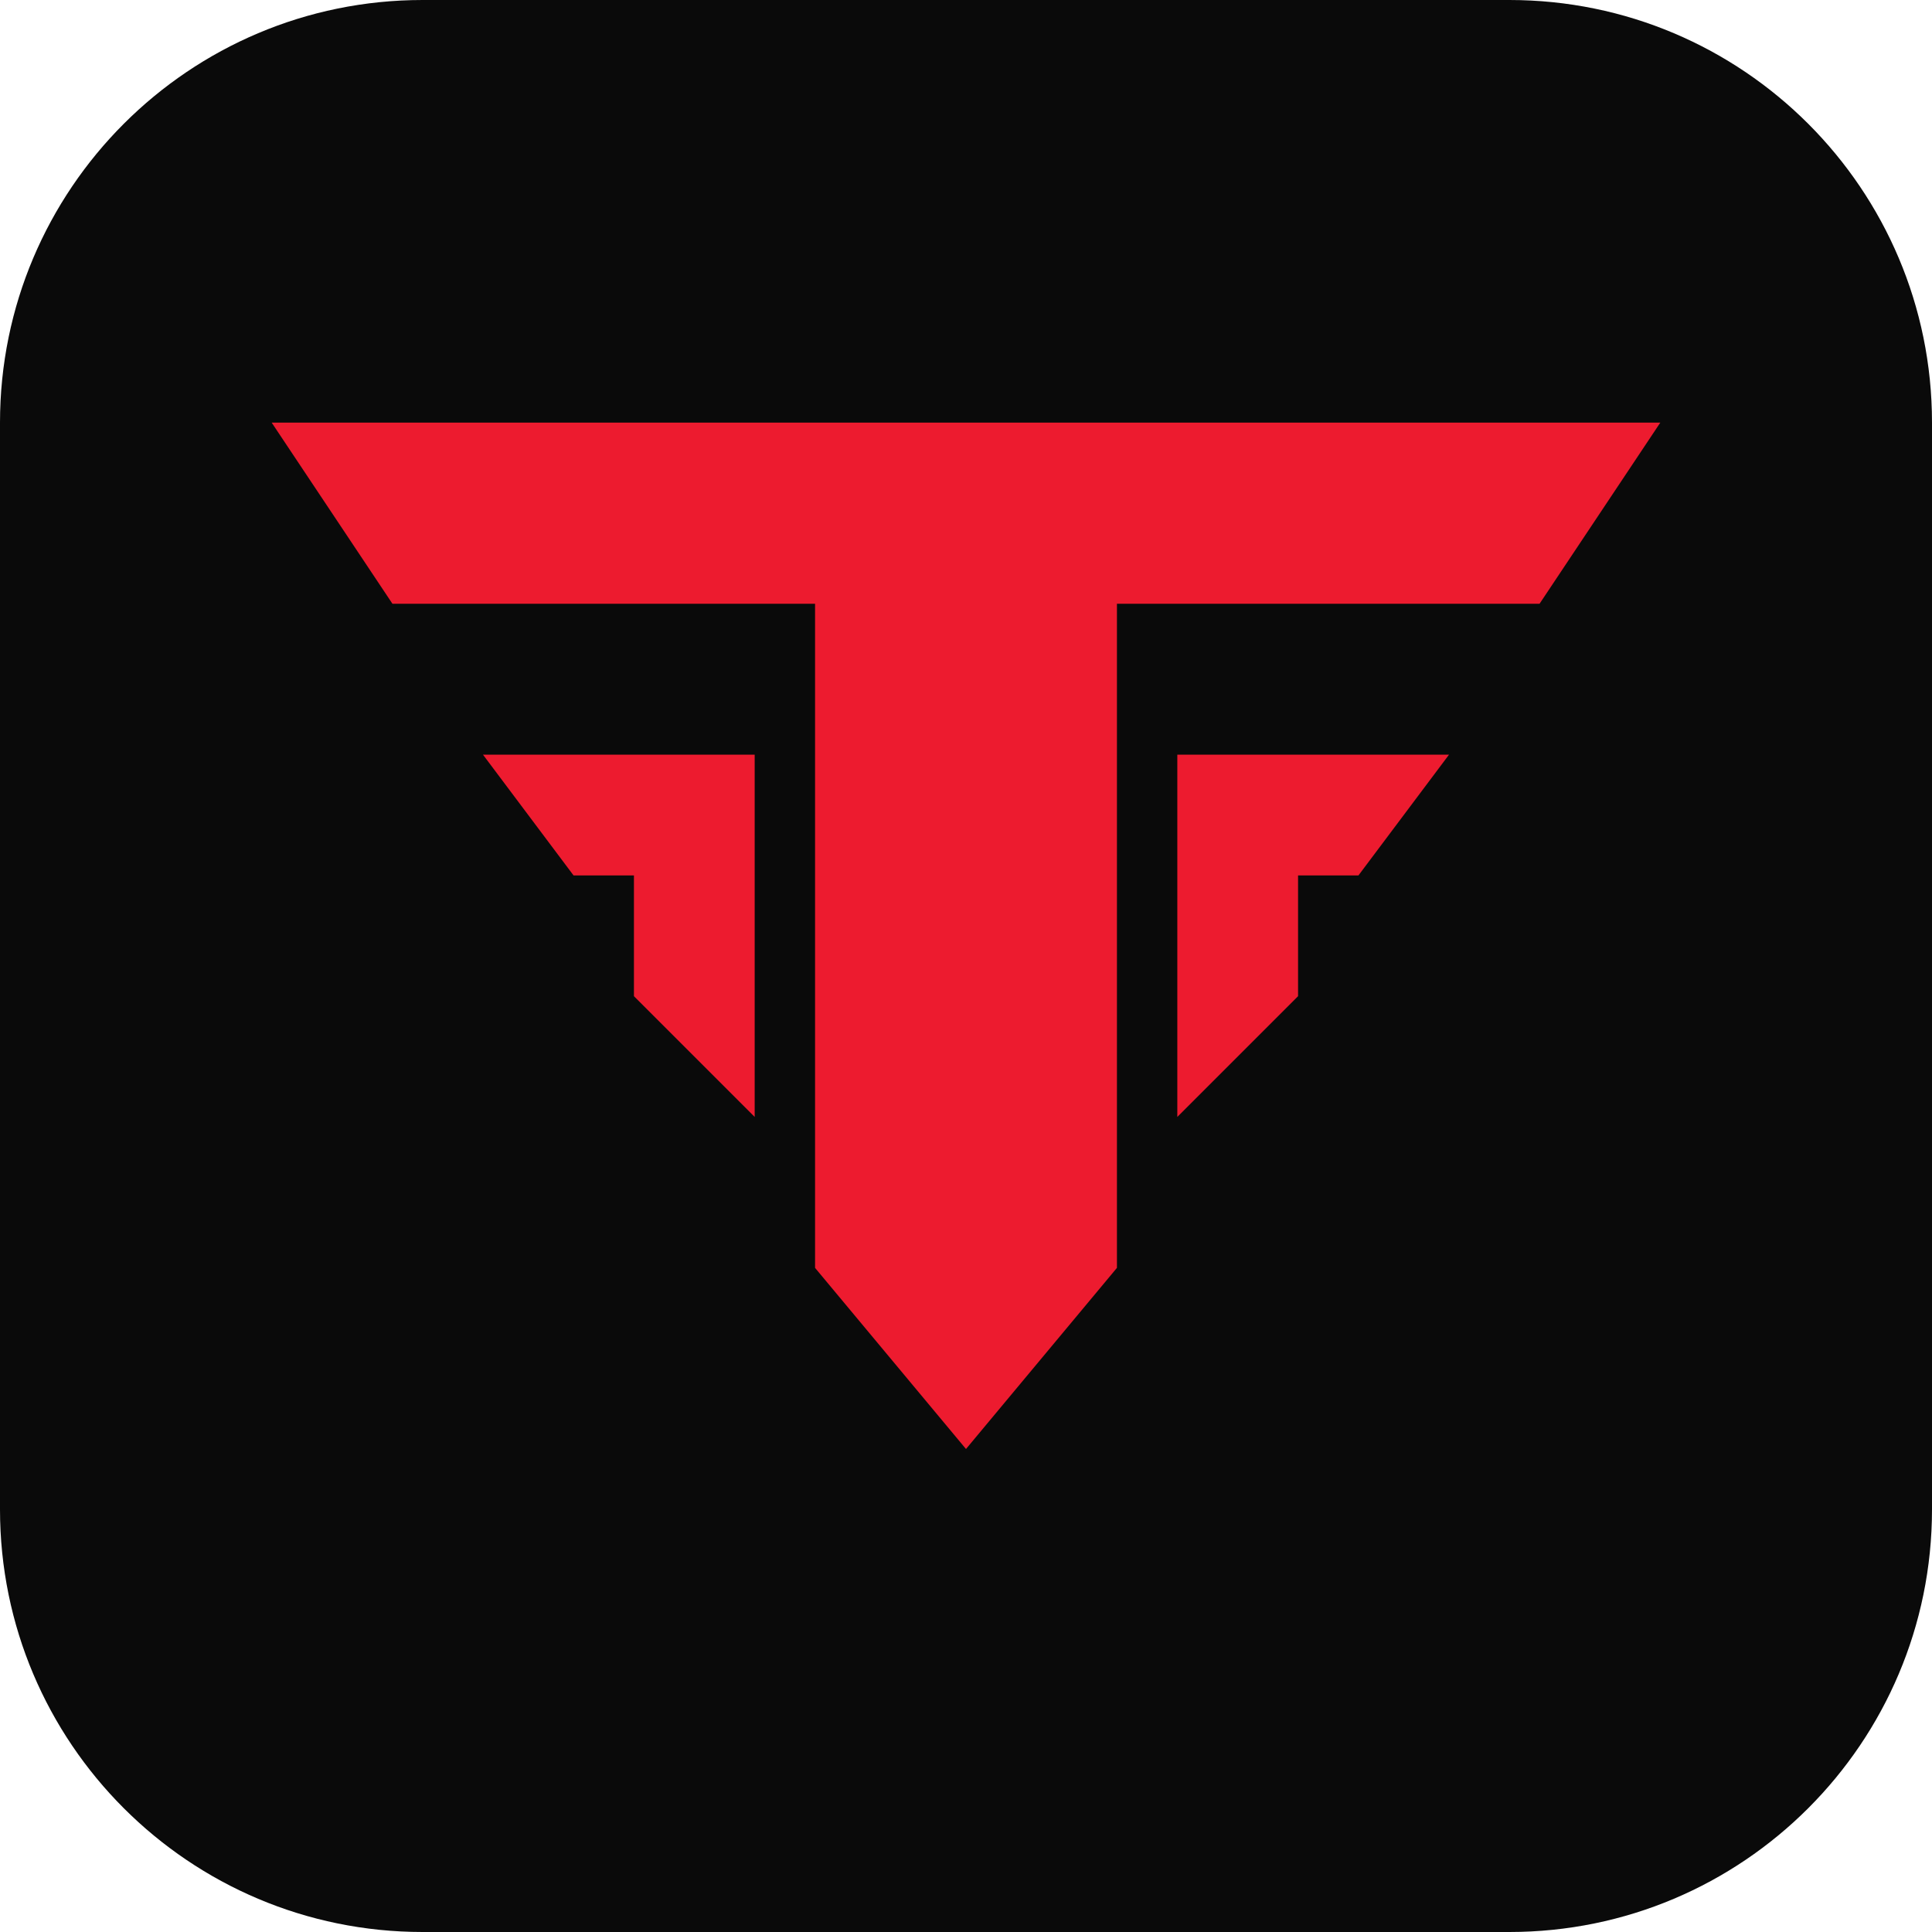
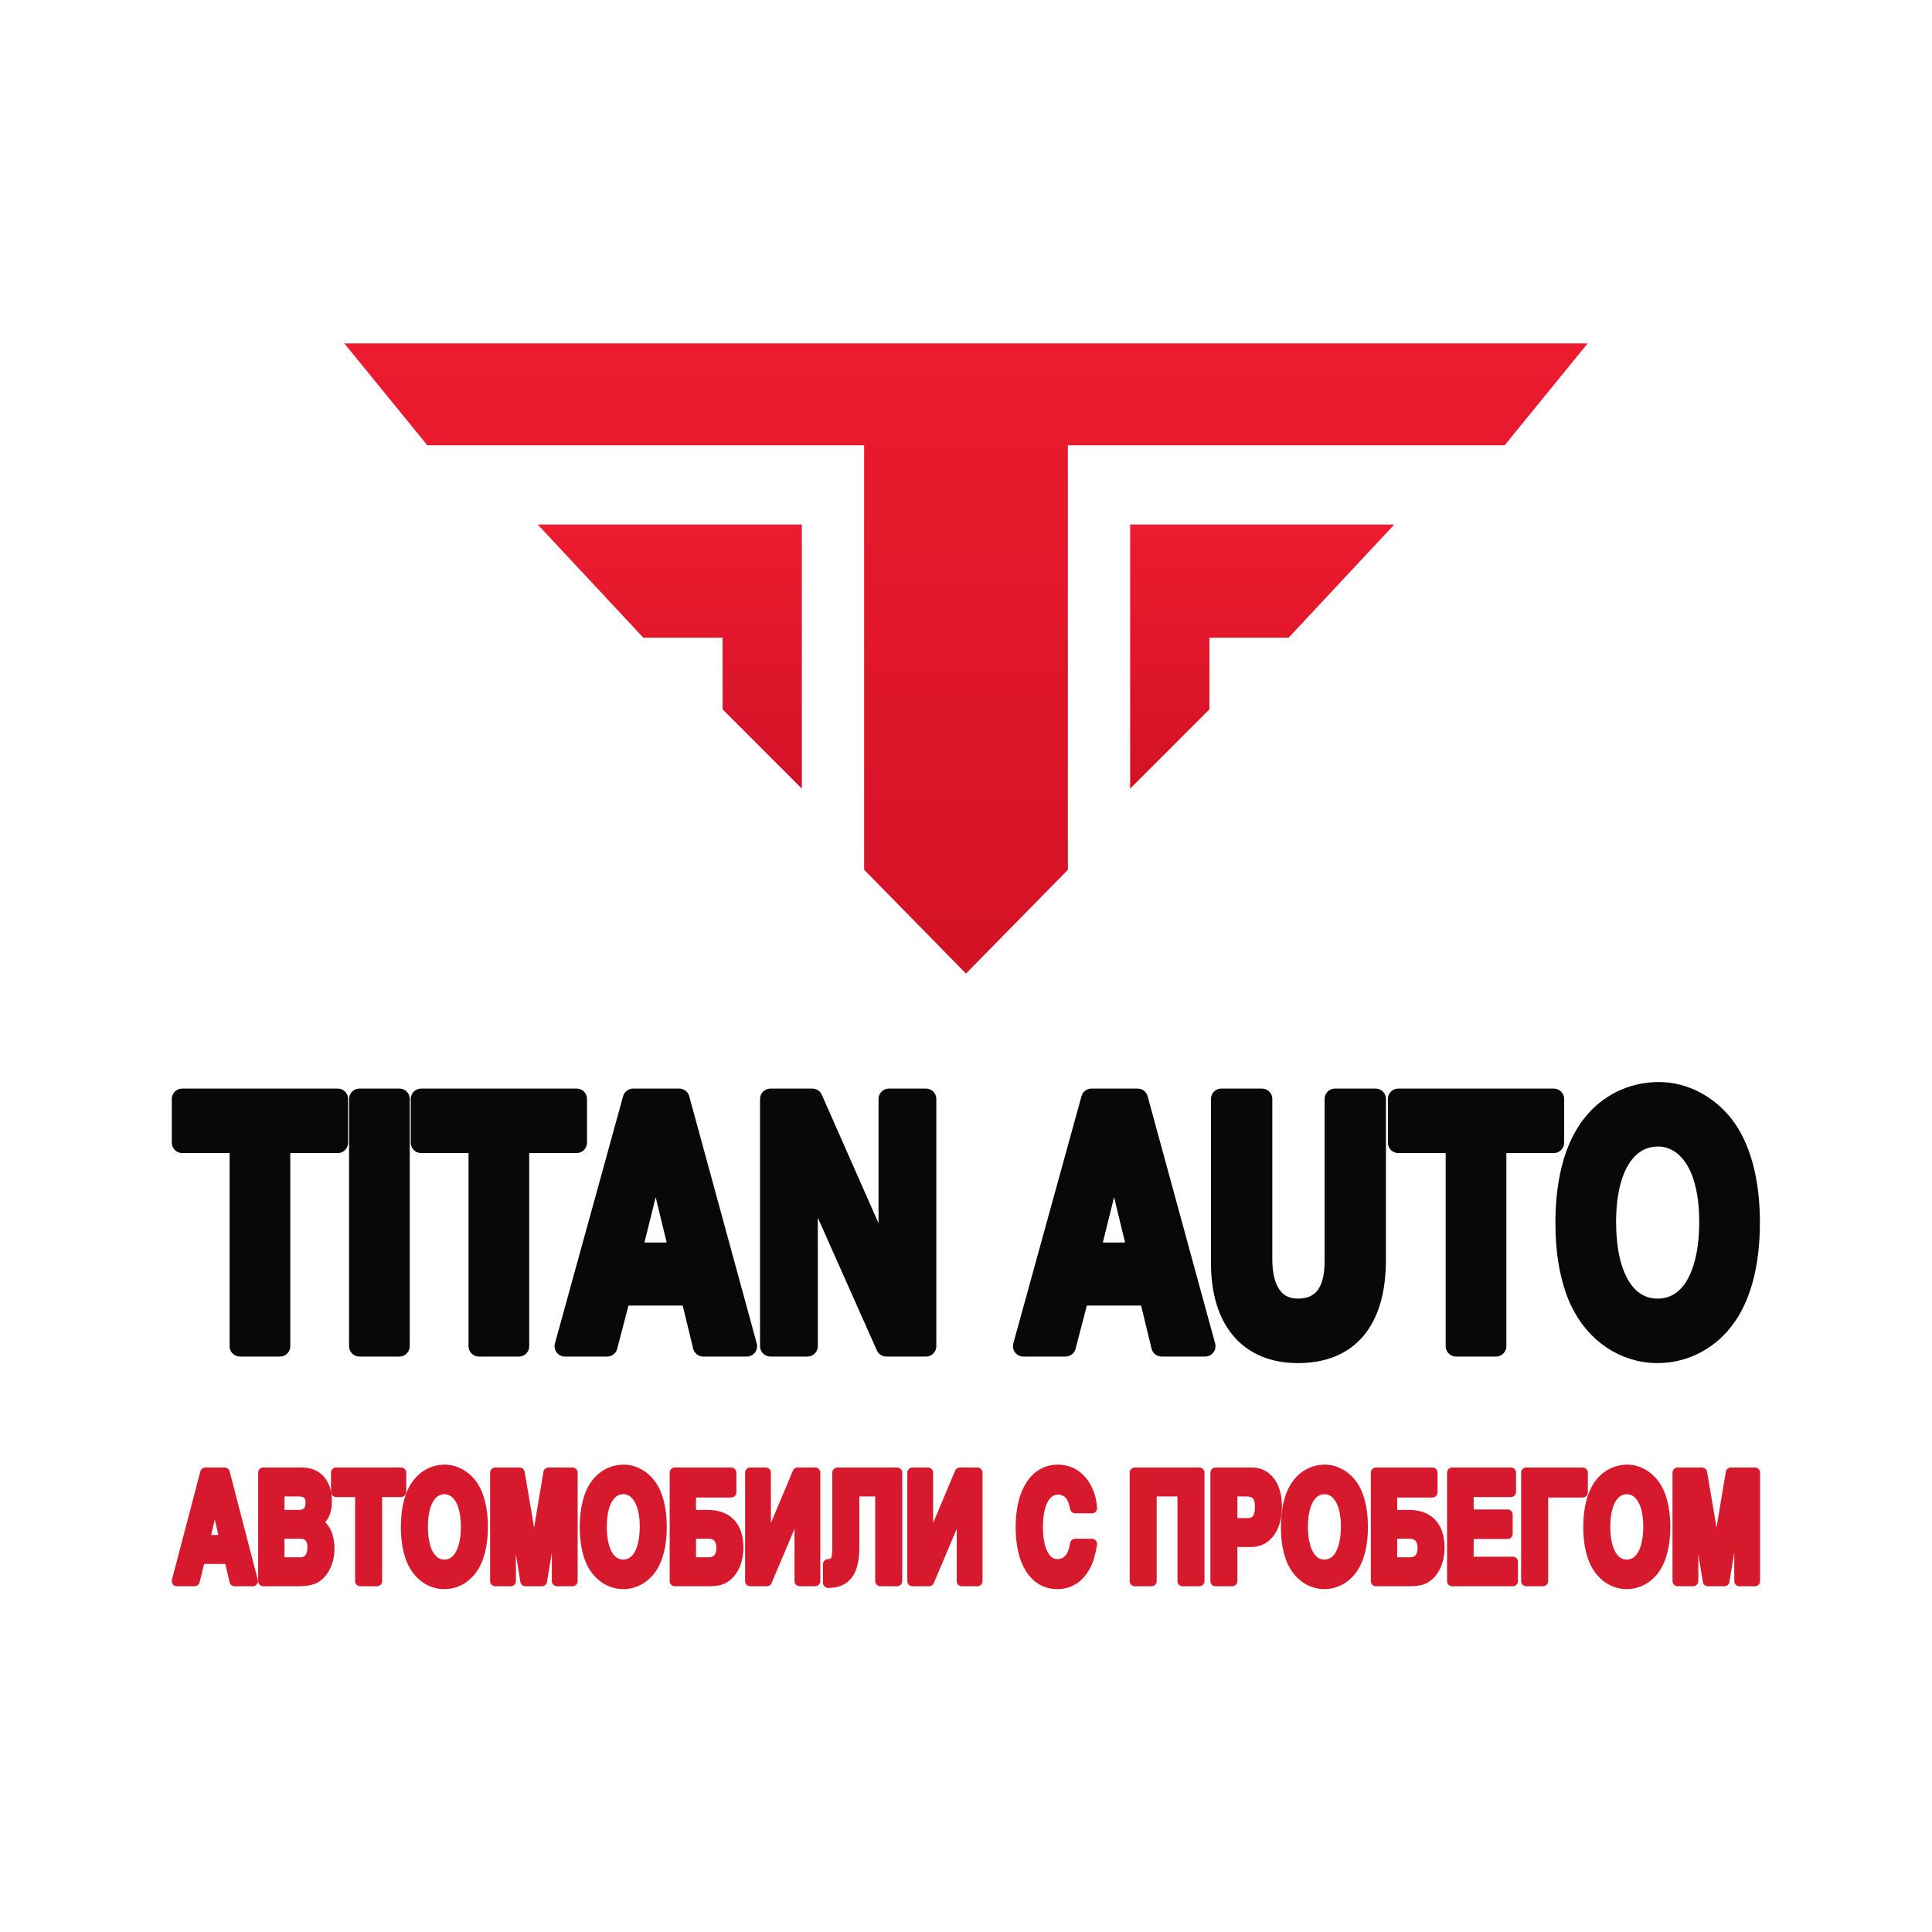
- <svg xmlns="http://www.w3.org/2000/svg" viewBox="0 0 64 64">
-   <rect width="64" height="64" rx="14" fill="#0a0a0a" />
-   <path fill="#ed1b2f" d="M9 14h46l-4 6H37v22l-5 6-5-6V20H13zm7 11h9v12l-4-4v-4h-2zm32 0h-9v12l4-4v-4h2z" />
+ <svg xmlns="http://www.w3.org/2000/svg" width="2048" height="2048" viewBox="0 0 2048 2048" version="1.1" id="svg26">
+   <defs id="defs11">
+     <linearGradient id="red" x1="0" y1="0" x2="0" y2="1">
+       <stop offset="0" stop-color="#ed1b2f" id="stop6" />
+       <stop offset="1" stop-color="#d31226" id="stop8" />
+     </linearGradient>
+   </defs>
+   <g transform="translate(0,202)" id="g24">
+     <g id="mark" fill="url(#red)">
+       <path d="m 365,162 h 1318 l -88,108 H 1132 V 720 L 1024,830 916,720 V 270 H 453 Z" id="path13" />
+       <path d="M 570,354 H 850 V 634 L 766,550 V 474 H 682 Z" id="path15" />
+       <path d="m 1478,354 h -280 v 280 l 84,-84 v -76 h 84 z" id="path17" />
+     </g>
+     <g text-anchor="middle" font-family="'Nimbus Sans Narrow', 'Arial Narrow', sans-serif" id="g22">
+       <g aria-label="TITAN AUTO" id="title" style="font-weight:700;font-size:365px;fill:#080808;stroke:#080808;stroke-width:22;stroke-linejoin:round;paint-order:stroke fill">
+         <path d="M 296.713,1009.285 H 357.967 V 962.93 H 193.13 V 1009.285 H 254.385 V 1225 h 42.328 z" id="path30" />
+         <path d="M 423.351,962.93 H 381.023 V 1225 h 42.328 z" id="path32" />
+         <path d="m 549.99,1009.285 h 61.255 v -46.355 h -164.837 v 46.355 h 61.255 V 1225 h 42.328 z" id="path34" />
+         <path d="m 657.702,1170.98 h 74.676 l 13.077,54.02 h 46.113 L 719.989,962.93 H 671.123 L 598.856,1225 h 44.736 z m 37.51,-150.015 25.465,105.12 h -51.619 z" id="path36" />
+         <path d="M 942.295,1146.89 861.081,962.93 H 816.689 V 1225 h 39.23 V 1037.025 L 939.542,1225 h 41.983 V 962.93 h -39.23 z" id="path38" />
+         <path d="m 1143.61,1170.98 h 74.675 l 13.077,54.02 h 46.113 l -71.578,-262.07 h -48.866 L 1084.764,1225 h 44.736 z m 37.51,-150.015 25.465,105.12 h -51.619 z" id="path40" />
+         <path d="m 1458.142,962.93 h -43.016 V 1135.575 c 0,32.85 -13.765,50.005 -39.23,50.005 -24.433,0 -38.198,-18.98 -38.198,-52.56 V 962.93 h -43.016 V 1136.67 c 0,60.59 29.251,95.265 81.214,95.265 53.684,0 82.246,-34.31 82.246,-98.55 z" id="path42" />
+         <path d="m 1585.813,1009.285 h 61.255 v -46.355 h -164.837 v 46.355 h 61.255 V 1225 h 42.328 z" id="path44" />
+         <path d="m 1758.565,955.995 c -28.218,0 -53.684,12.41 -70.89,34.675 -18.239,23.36 -27.874,58.765 -27.874,103.66 0,32.485 5.162,59.86 14.797,81.395 16.174,35.04 47.145,56.21 82.591,56.21 27.186,0 52.651,-12.775 69.514,-34.675 18.239,-23.36 27.874,-58.765 27.874,-103.295 0,-44.165 -9.636,-79.935 -27.874,-103.295 -16.862,-21.535 -42.328,-34.675 -68.137,-34.675 z m -0.688,46.355 c 13.421,0 26.842,6.935 35.789,18.98 12.044,15.33 18.583,40.515 18.583,71.54 0,58.035 -20.648,92.71 -55.06,92.71 -34.413,0 -55.06,-34.675 -55.06,-92.345 0,-56.575 20.992,-90.885 55.748,-90.885 z" id="path46" />
+       </g>
+       <g aria-label="АВТОМОБИЛИ С ПРОБЕГОМ" id="tagline" style="font-weight:700;font-size:160px;fill:#d7192d;stroke:#d7192d;stroke-width:11;stroke-linejoin:round;paint-order:stroke fill">
+         <path d="m 212.116,1450.32 h 31.148 l 5.455,23.68 h 19.235 L 238.097,1359.12 H 217.714 L 187.571,1474 h 18.66 z m 15.646,-65.76 10.622,46.08 h -21.531 z" id="path49" />
+         <path d="m 279.15,1474 h 35.742 c 14.641,0 20.957,-2.4 26.842,-10.24 4.88,-6.56 7.321,-14.88 7.321,-24.32 0,-6.4 -1.148,-12.16 -3.158,-16.64 -2.297,-4.96 -4.593,-7.52 -9.904,-10.72 7.321,-5.12 10.335,-11.68 10.335,-23.04 0,-18.56 -9.904,-29.92 -26.124,-29.92 h -41.053 z m 16.938,-50.4 h 22.536 c 8.038,0 12.775,5.28 12.775,14.4 0,10.56 -4.737,16.32 -13.636,16.32 h -21.675 z m 0,-44.8 h 20.239 c 9.043,0 13.062,3.84 13.062,12.16 0,8.48 -4.45,13.12 -12.632,13.12 h -20.67 z" id="path51" />
+         <path d="m 399.581,1379.44 h 25.55 v -20.32 h -68.756 v 20.32 h 25.55 V 1474 h 17.656 z" id="path53" />
+         <path d="m 471.639,1356.08 c -11.77,0 -22.392,5.44 -29.569,15.2 -7.608,10.24 -11.627,25.76 -11.627,45.44 0,14.24 2.153,26.24 6.172,35.68 6.746,15.36 19.665,24.64 34.45,24.64 11.34,0 21.962,-5.6 28.995,-15.2 7.608,-10.24 11.627,-25.76 11.627,-45.28 0,-19.36 -4.019,-35.04 -11.627,-45.28 -7.034,-9.44 -17.656,-15.2 -28.421,-15.2 z m -0.287,20.32 c 5.598,0 11.196,3.04 14.928,8.32 5.024,6.72 7.751,17.76 7.751,31.36 0,25.44 -8.612,40.64 -22.967,40.64 -14.354,0 -22.967,-15.2 -22.967,-40.48 0,-24.8 8.756,-39.84 23.254,-39.84 z" id="path55" />
+         <path d="m 606.854,1359.12 h -25.407 l -15.215,91.2 -15.502,-91.2 H 525.036 V 1474 h 16.364 v -97.44 l 15.646,97.44 h 17.368 l 16.077,-97.44 V 1474 h 16.364 z" id="path57" />
+         <path d="m 661.256,1356.08 c -11.77,0 -22.392,5.44 -29.569,15.2 -7.608,10.24 -11.627,25.76 -11.627,45.44 0,14.24 2.153,26.24 6.172,35.68 6.746,15.36 19.665,24.64 34.45,24.64 11.34,0 21.962,-5.6 28.995,-15.2 7.608,-10.24 11.627,-25.76 11.627,-45.28 0,-19.36 -4.019,-35.04 -11.627,-45.28 -7.034,-9.44 -17.656,-15.2 -28.421,-15.2 z m -0.287,20.32 c 5.598,0 11.196,3.04 14.928,8.32 5.024,6.72 7.751,17.76 7.751,31.36 0,25.44 -8.612,40.64 -22.967,40.64 -14.354,0 -22.967,-15.2 -22.967,-40.48 0,-24.8 8.756,-39.84 23.254,-39.84 z" id="path59" />
+         <path d="M 775.084,1359.12 H 715.371 V 1474 h 33.014 c 11.914,0 16.364,-0.96 21.388,-4.8 8.038,-6.08 12.775,-17.28 12.775,-30.4 0,-22.56 -11.34,-34.72 -32.297,-34.72 h -17.943 v -24.16 h 42.775 z m -42.775,64.48 h 18.947 c 8.612,0 13.636,5.76 13.636,15.36 0,9.6 -5.024,15.36 -13.636,15.36 h -18.947 z" id="path61" />
+         <path d="m 811.687,1439.76 v -80.64 H 795.324 V 1474 h 17.512 l 34.88,-82.4 v 82.4 h 16.364 v -114.88 h -18.517 z" id="path63" />
+         <path d="m 877.86,1475.76 c 18.517,0.16 27.273,-11.2 27.56,-36.16 v -60.8 h 27.847 v 95.2 h 17.656 v -114.88 h -63.158 v 80.48 c 0,12.32 -2.44,16.32 -9.904,16.64 z" id="path65" />
+         <path d="m 983.65,1439.76 v -80.64 H 967.286 V 1474 h 17.512 l 34.88,-82.4 v 82.4 h 16.364 v -114.88 h -18.517 z" id="path67" />
+         <path d="m 1157.478,1396.72 c -0.861,-9.12 -2.153,-13.92 -5.311,-20.32 -6.459,-13.12 -17.512,-20.32 -30.861,-20.32 -24.115,0 -39.187,23.36 -39.187,60.8 0,37.28 14.641,60.16 38.756,60.16 11.196,0 20.67,-5.12 27.129,-14.88 4.88,-7.36 7.177,-14.08 9.474,-27.52 h -17.655 c -1.292,6.4 -2.153,9.28 -4.019,12.64 -3.445,5.92 -8.469,8.96 -14.785,8.96 -13.062,0 -20.957,-14.72 -20.957,-39.2 0,-25.44 7.895,-40.16 21.675,-40.16 5.885,0 10.909,2.88 13.924,7.68 1.866,3.36 2.871,5.92 4.163,12.16 z" id="path69" />
+         <path d="m 1253.651,1378.8 v 95.2 h 17.656 V 1359.12 H 1202.981 V 1474 h 17.655 v -95.2 z" id="path71" />
+         <path d="m 1306.187,1432.4 h 20.239 c 16.364,0 26.986,-14.88 26.986,-37.6 0,-21.76 -10.335,-35.68 -26.268,-35.68 h -38.612 V 1474 h 17.655 z m 0,-19.68 v -33.92 h 14.067 c 11.053,0 15.502,4.64 15.502,16.48 0,11.84 -4.306,17.44 -13.206,17.44 z" id="path73" />
+         <path d="m 1404.513,1356.08 c -11.77,0 -22.392,5.44 -29.57,15.2 -7.608,10.24 -11.627,25.76 -11.627,45.44 0,14.24 2.153,26.24 6.172,35.68 6.746,15.36 19.665,24.64 34.45,24.64 11.34,0 21.962,-5.6 28.995,-15.2 7.608,-10.24 11.627,-25.76 11.627,-45.28 0,-19.36 -4.019,-35.04 -11.627,-45.28 -7.034,-9.44 -17.655,-15.2 -28.421,-15.2 z m -0.287,20.32 c 5.598,0 11.196,3.04 14.928,8.32 5.024,6.72 7.751,17.76 7.751,31.36 0,25.44 -8.613,40.64 -22.967,40.64 -14.354,0 -22.966,-15.2 -22.966,-40.48 0,-24.8 8.756,-39.84 23.254,-39.84 z" id="path75" />
+         <path d="m 1518.341,1359.12 h -59.713 V 1474 h 33.014 c 11.914,0 16.364,-0.96 21.388,-4.8 8.038,-6.08 12.775,-17.28 12.775,-30.4 0,-22.56 -11.34,-34.72 -32.297,-34.72 h -17.943 v -24.16 h 42.775 z m -42.775,64.48 h 18.947 c 8.613,0 13.636,5.76 13.636,15.36 0,9.6 -5.024,15.36 -13.636,15.36 h -18.947 z" id="path77" />
+         <path d="m 1601.595,1359.12 h -62.153 V 1474 h 64.163 v -20.32 h -46.938 v -29.76 h 41.34 v -20.32 h -41.34 v -24.16 h 44.928 z" id="path79" />
+         <path d="m 1635.614,1474 v -94.08 h 42.057 v -20.8 h -59.713 V 1474 Z" id="path81" />
+         <path d="m 1725.04,1356.08 c -11.77,0 -22.392,5.44 -29.57,15.2 -7.608,10.24 -11.627,25.76 -11.627,45.44 0,14.24 2.153,26.24 6.172,35.68 6.746,15.36 19.665,24.64 34.45,24.64 11.34,0 21.962,-5.6 28.995,-15.2 7.608,-10.24 11.627,-25.76 11.627,-45.28 0,-19.36 -4.019,-35.04 -11.627,-45.28 -7.034,-9.44 -17.655,-15.2 -28.421,-15.2 z m -0.287,20.32 c 5.598,0 11.196,3.04 14.928,8.32 5.024,6.72 7.751,17.76 7.751,31.36 0,25.44 -8.613,40.64 -22.967,40.64 -14.354,0 -22.966,-15.2 -22.966,-40.48 0,-24.8 8.756,-39.84 23.254,-39.84 z" id="path83" />
+         <path d="m 1860.256,1359.12 h -25.407 l -15.215,91.2 -15.502,-91.2 h -25.694 V 1474 h 16.364 v -97.44 l 15.646,97.44 h 17.368 l 16.077,-97.44 V 1474 h 16.364 z" id="path85" />
+       </g>
+     </g>
+   </g>
</svg>
